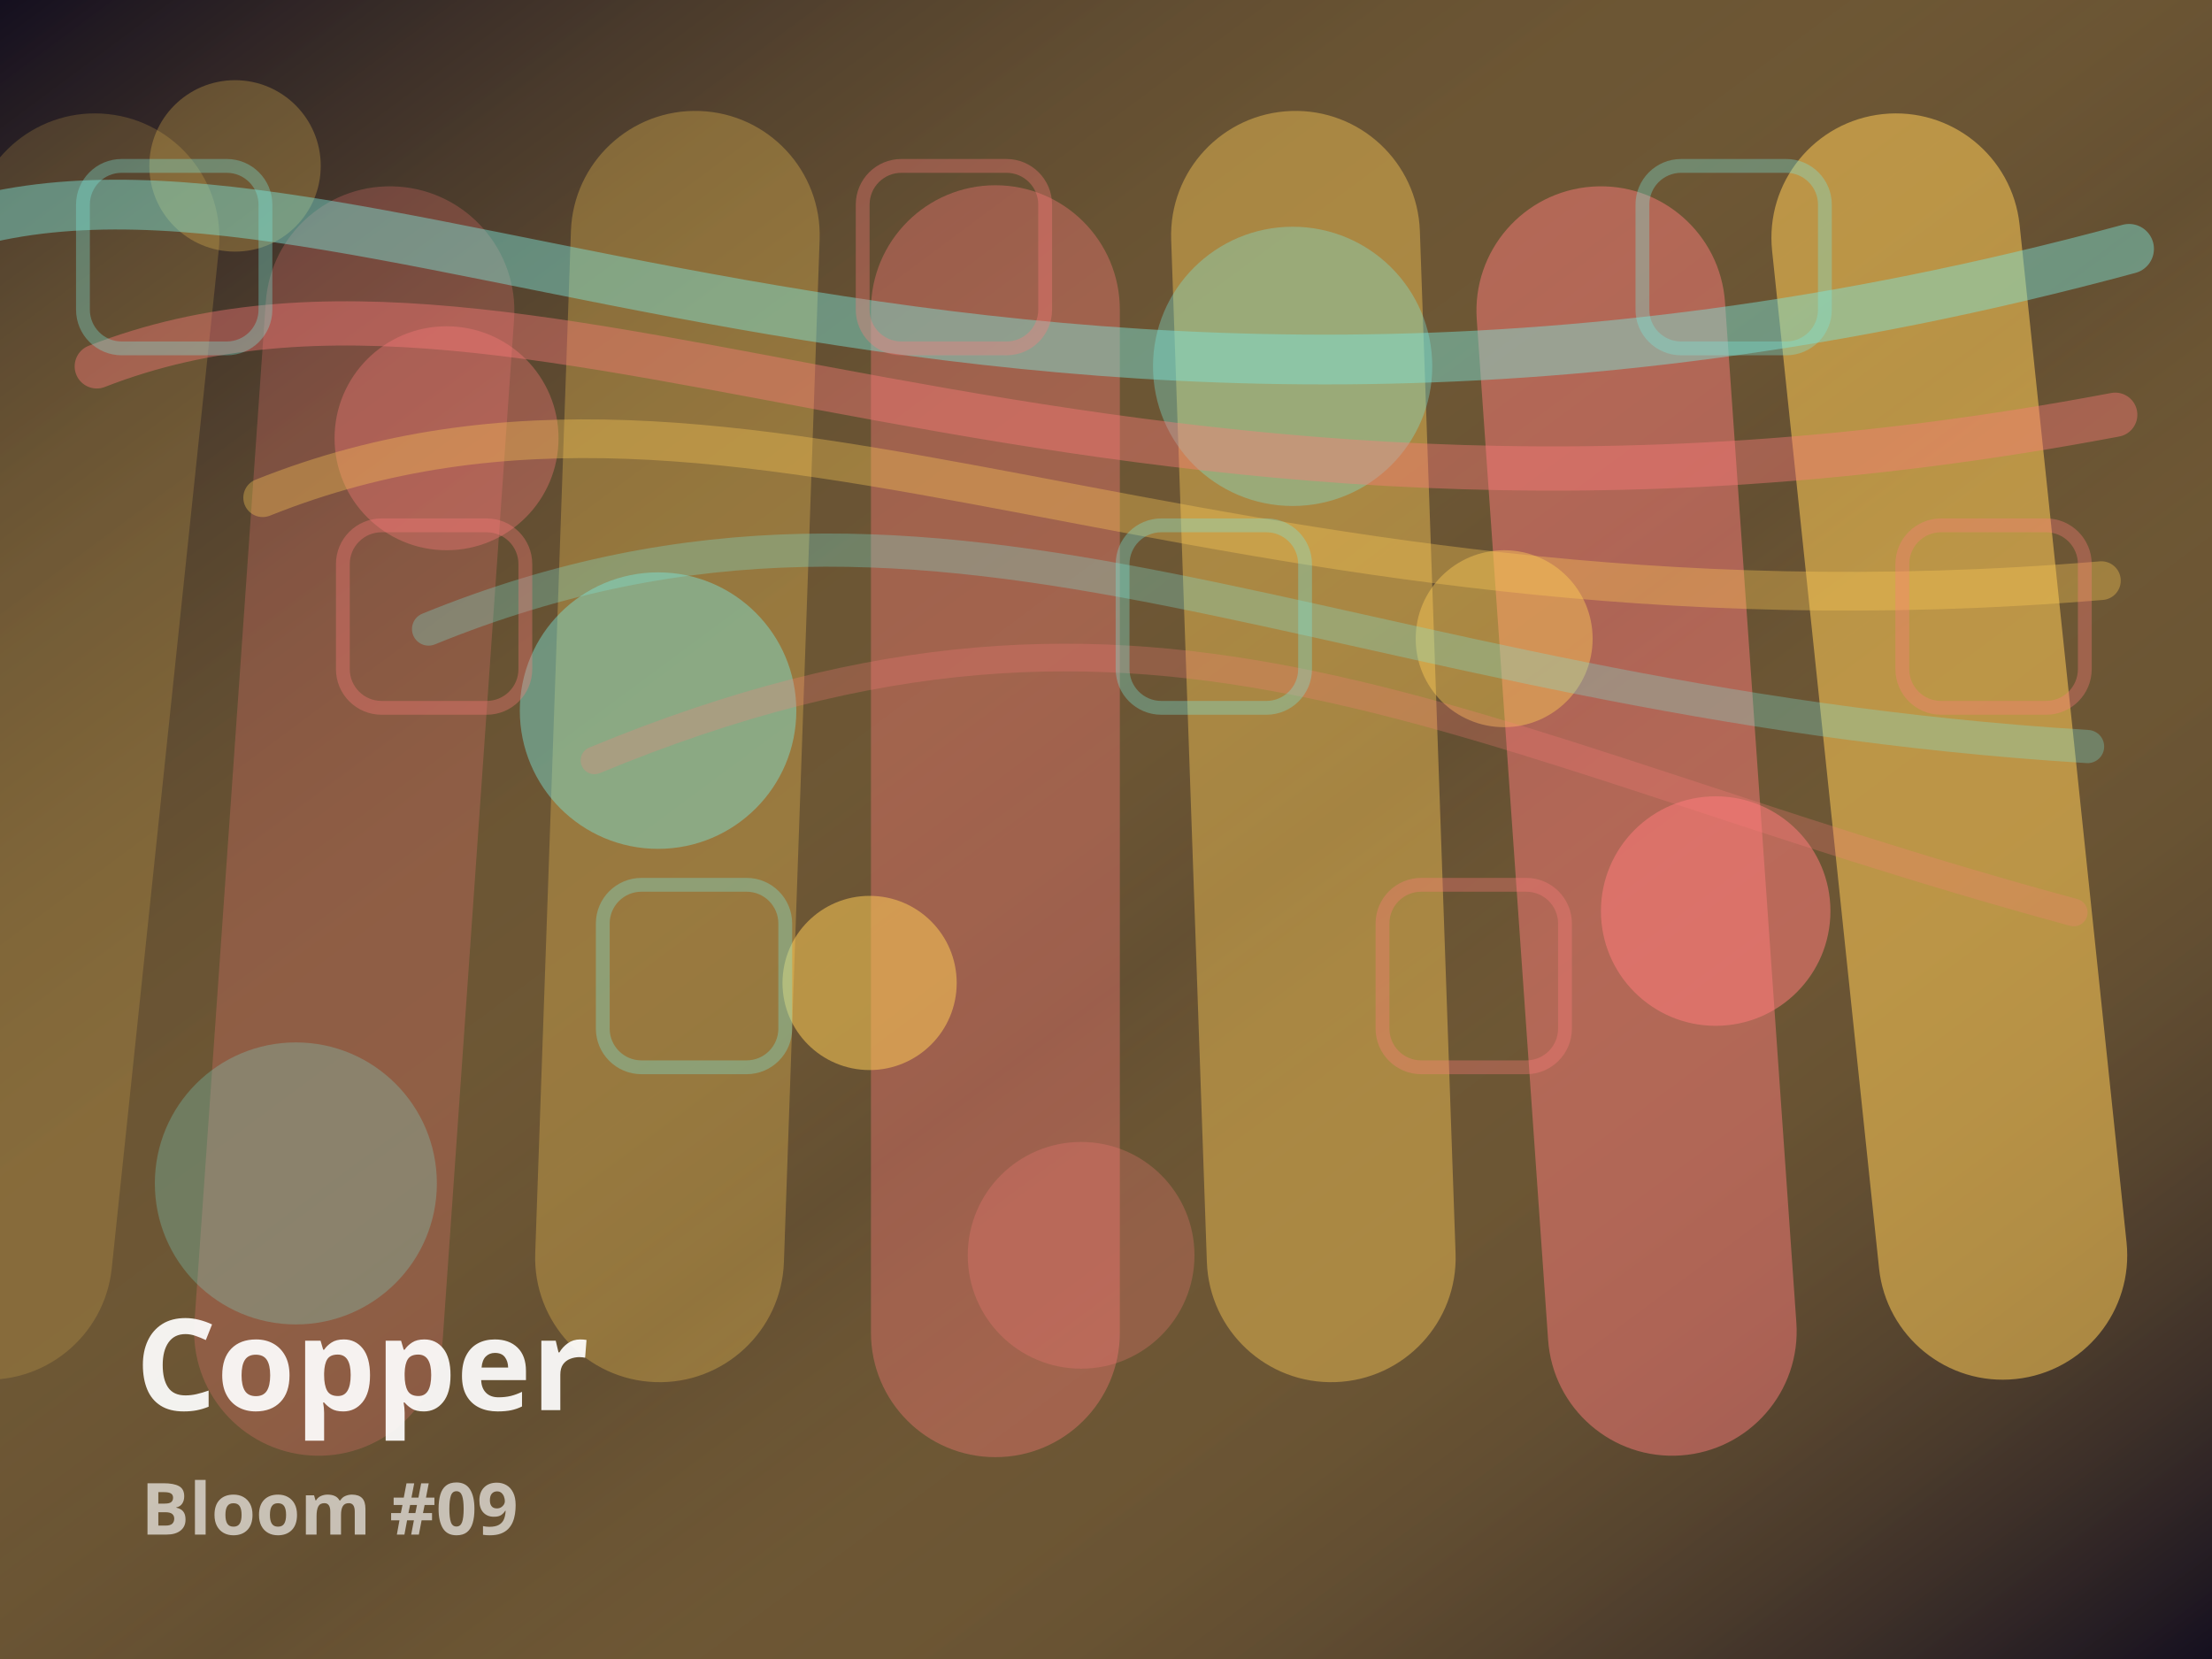
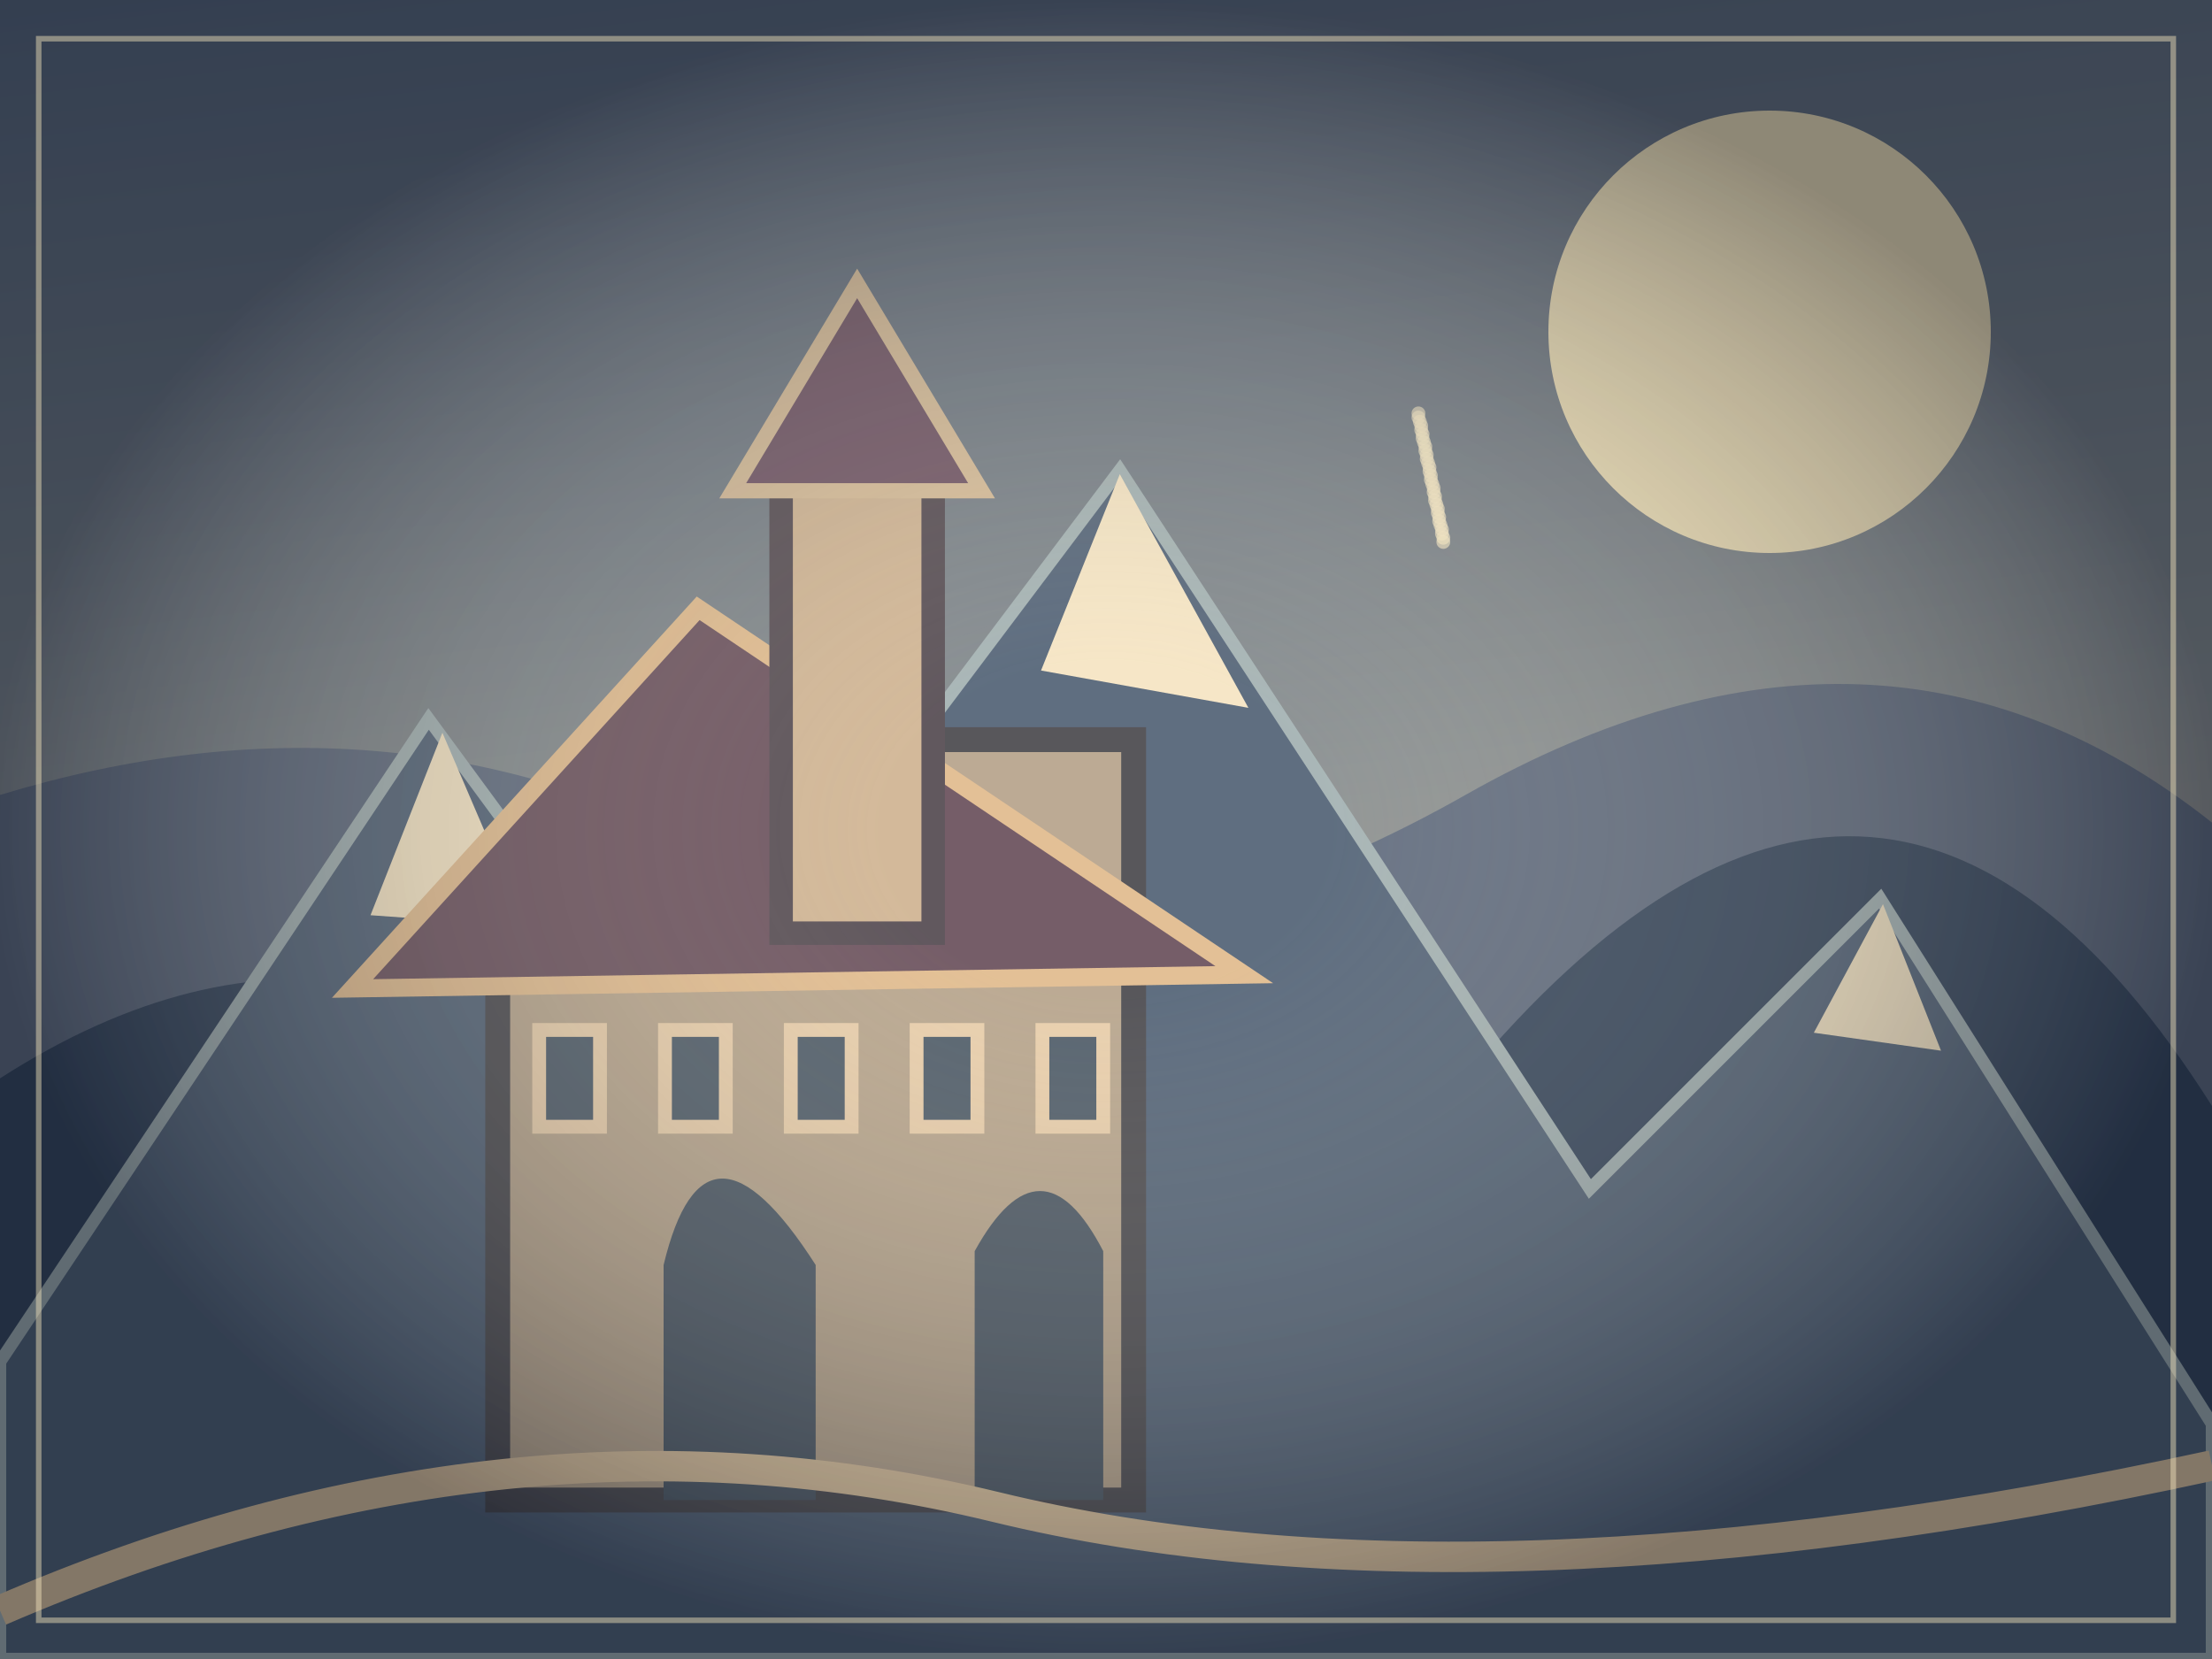
- <svg xmlns="http://www.w3.org/2000/svg" viewBox="0 0 1600 1200">
+ <svg xmlns="http://www.w3.org/2000/svg" width="1600" height="1200" viewBox="0 0 1600 1200">
  <defs>
-     <linearGradient id="wash-8" x1="0%" y1="0%" x2="100%" y2="100%">
-       <stop offset="0%" stop-color="#140f1f" />
-       <stop offset="55%" stop-color="#ffcc57" stop-opacity="0.34" />
-       <stop offset="100%" stop-color="#140f1f" />
+     <linearGradient id="bg" x2=".16" y2="1">
+       <stop stop-color="#56647a" />
+       <stop offset=".55" stop-color="#898f92" />
+       <stop offset="1" stop-color="#b0a18f" />
    </linearGradient>
+     <radialGradient id="vignette">
+       <stop offset=".2" stop-color="#fff4d5" stop-opacity=".07" />
+       <stop offset="1" stop-color="#080d19" stop-opacity=".43" />
+     </radialGradient>
  </defs>
-   <rect width="1600" height="1200" fill="#140f1f" />
-   <rect width="1600" height="1200" fill="url(#wash-8)" />
-   <rect x="-60" y="80" width="180" height="920" rx="90" fill="#ffcc57" opacity="0.18" transform="rotate(6 30 540)" />
-   <rect x="170" y="134" width="180" height="920" rx="90" fill="#ff7b7b" opacity="0.24" transform="rotate(4 260 540)" />
-   <rect x="400" y="80" width="180" height="920" rx="90" fill="#ffcc57" opacity="0.30" transform="rotate(2 490 540)" />
-   <rect x="630" y="134" width="180" height="920" rx="90" fill="#ff7b7b" opacity="0.36" transform="rotate(0 720 540)" />
-   <rect x="860" y="80" width="180" height="920" rx="90" fill="#ffcc57" opacity="0.42" transform="rotate(-2 950 540)" />
-   <rect x="1090" y="134" width="180" height="920" rx="90" fill="#ff7b7b" opacity="0.48" transform="rotate(-4 1180 540)" />
-   <rect x="1320" y="80" width="180" height="920" rx="90" fill="#ffcc57" opacity="0.54" transform="rotate(-6 1410 540)" />
-   <circle cx="170" cy="120" r="62" fill="#ffcc57" opacity="0.26" />
-   <circle cx="323" cy="317" r="81" fill="#ff7b7b" opacity="0.35" />
-   <circle cx="476" cy="514" r="100" fill="#7ce7db" opacity="0.44" />
-   <circle cx="629" cy="711" r="63" fill="#ffcc57" opacity="0.53" />
-   <circle cx="782" cy="908" r="82" fill="#ff7b7b" opacity="0.26" />
-   <circle cx="935" cy="265" r="101" fill="#7ce7db" opacity="0.35" />
-   <circle cx="1088" cy="462" r="64" fill="#ffcc57" opacity="0.44" />
-   <circle cx="1241" cy="659" r="83" fill="#ff7b7b" opacity="0.53" />
-   <circle cx="214" cy="856" r="102" fill="#7ce7db" opacity="0.26" />
-   <path d="M -50 170 C 240 60, 690 410, 1540 180" stroke="#7ce7db" stroke-width="36" stroke-linecap="round" fill="none" opacity="0.45" />
-   <path d="M 70 265 C 390 140, 780 442, 1530 300" stroke="#ff7b7b" stroke-width="32" stroke-linecap="round" fill="none" opacity="0.40" />
-   <path d="M 190 360 C 540 220, 870 474, 1520 420" stroke="#ffcc57" stroke-width="28" stroke-linecap="round" fill="none" opacity="0.35" />
-   <path d="M 310 455 C 690 300, 960 506, 1510 540" stroke="#7ce7db" stroke-width="24" stroke-linecap="round" fill="none" opacity="0.30" />
-   <path d="M 430 550 C 840 380, 1050 538, 1500 660" stroke="#ff7b7b" stroke-width="20" stroke-linecap="round" fill="none" opacity="0.25" />
-   <rect x="60" y="120" width="132" height="132" rx="28" fill="none" stroke="#7ce7db" stroke-width="10" opacity="0.34" />
-   <rect x="248" y="380" width="132" height="132" rx="28" fill="none" stroke="#ff7b7b" stroke-width="10" opacity="0.34" />
-   <rect x="436" y="640" width="132" height="132" rx="28" fill="none" stroke="#7ce7db" stroke-width="10" opacity="0.34" />
-   <rect x="624" y="120" width="132" height="132" rx="28" fill="none" stroke="#ff7b7b" stroke-width="10" opacity="0.34" />
-   <rect x="812" y="380" width="132" height="132" rx="28" fill="none" stroke="#7ce7db" stroke-width="10" opacity="0.34" />
-   <rect x="1000" y="640" width="132" height="132" rx="28" fill="none" stroke="#ff7b7b" stroke-width="10" opacity="0.34" />
-   <rect x="1188" y="120" width="132" height="132" rx="28" fill="none" stroke="#7ce7db" stroke-width="10" opacity="0.34" />
-   <rect x="1376" y="380" width="132" height="132" rx="28" fill="none" stroke="#ff7b7b" stroke-width="10" opacity="0.34" />
-   <text x="98" y="1020" fill="rgba(255,255,255,0.92)" font-family="Trebuchet MS, Gill Sans, sans-serif" font-weight="700" font-size="92">Copper</text>
-   <text x="102" y="1110" fill="rgba(255,255,255,0.64)" font-family="Trebuchet MS, Gill Sans, sans-serif" font-weight="600" font-size="52">Bloom #09</text>
+   <rect width="1600" height="1200" fill="url(#bg)" />
+   <circle cx="1280" cy="240" r="160" fill="#f4e5bd" />
+   <path d="M0 575Q280 490 520 617.5T1060 575T1600 595V1200H0Z" fill="#606c81" />
+   <path d="M0 780Q280 600 520 870T1060 780T1600 800V1200H0Z" fill="#36475f" />
+   <path d="M0 1050Q280 950 520 1100T1060 1050T1600 1070V1200H0Z" fill="#2d3e50" />
+   <path d="M0 985L310 520L490 765L810 340L1150 860L1360 650L1600 1030V1200H0Z" fill="#53647a" stroke="#a3b2b5" stroke-width="9" />
+   <path d="M320 530L380 670L268 662ZM810 343L903 512L753 485ZM1362 654L1404 760L1312 747Z" fill="#f5e5c6" />
+   <g transform="translate(600 655)">
+     <path d="M-240 430V20L-100-120H220V430Z" fill="#b7a58f" stroke="#4b4b52" stroke-width="18" />
+     <path d="M-345 60L-95-215 300 50Z" fill="#6b5260" stroke="#e1bc91" stroke-width="13" />
+     <rect x="-35" y="-320" width="110" height="340" fill="#d0b596" stroke="#554c55" stroke-width="17" />
+     <path d="M-70-300L20-450 110-300Z" fill="#715668" stroke="#d7bd9b" stroke-width="11" />
+     <path d="M-120 430V260Q-90 135-10 260V430M105 430V250Q153 163 198 250V430" fill="#4b5867" />
+     <rect x="-210" y="90" width="44" height="70" fill="#4e5c6b" stroke="#e8cead" stroke-width="10" />
+     <rect x="-119" y="90" width="44" height="70" fill="#4e5c6b" stroke="#e8cead" stroke-width="10" />
+     <rect x="-28" y="90" width="44" height="70" fill="#4e5c6b" stroke="#e8cead" stroke-width="10" />
+     <rect x="63" y="90" width="44" height="70" fill="#4e5c6b" stroke="#e8cead" stroke-width="10" />
+     <rect x="154" y="90" width="44" height="70" fill="#4e5c6b" stroke="#e8cead" stroke-width="10" />
+   </g>
+   <path d="M0 1165Q370 1005 720 1090T1600 1060" stroke="#e1c7a2" stroke-width="22" fill="none" />
+   <circle cx="1026" cy="299" r="5" fill="#fff0cc" opacity="0.61" />
+   <circle cx="1026" cy="302" r="5" fill="#fff0cc" opacity="0.61" />
+   <circle cx="1027" cy="305" r="5" fill="#fff0cc" opacity="0.61" />
+   <circle cx="1028" cy="308" r="5" fill="#fff0cc" opacity="0.61" />
+   <circle cx="1028" cy="311" r="5" fill="#fff0cc" opacity="0.61" />
+   <circle cx="1029" cy="314" r="5" fill="#fff0cc" opacity="0.61" />
+   <circle cx="1029" cy="317" r="5" fill="#fff0cc" opacity="0.61" />
+   <circle cx="1030" cy="320" r="5" fill="#fff0cc" opacity="0.61" />
+   <circle cx="1031" cy="323" r="5" fill="#fff0cc" opacity="0.61" />
+   <circle cx="1031" cy="326" r="5" fill="#fff0cc" opacity="0.61" />
+   <circle cx="1032" cy="329" r="5" fill="#fff0cc" opacity="0.61" />
+   <circle cx="1032" cy="332" r="5" fill="#fff0cc" opacity="0.61" />
+   <circle cx="1033" cy="335" r="5" fill="#fff0cc" opacity="0.61" />
+   <circle cx="1034" cy="338" r="5" fill="#fff0cc" opacity="0.61" />
+   <circle cx="1034" cy="341" r="5" fill="#fff0cc" opacity="0.61" />
+   <circle cx="1035" cy="344" r="5" fill="#fff0cc" opacity="0.61" />
+   <circle cx="1035" cy="347" r="5" fill="#fff0cc" opacity="0.61" />
+   <circle cx="1036" cy="350" r="5" fill="#fff0cc" opacity="0.61" />
+   <circle cx="1037" cy="353" r="5" fill="#fff0cc" opacity="0.61" />
+   <circle cx="1037" cy="356" r="5" fill="#fff0cc" opacity="0.61" />
+   <circle cx="1038" cy="359" r="5" fill="#fff0cc" opacity="0.61" />
+   <circle cx="1038" cy="362" r="5" fill="#fff0cc" opacity="0.61" />
+   <circle cx="1039" cy="365" r="5" fill="#fff0cc" opacity="0.61" />
+   <circle cx="1040" cy="368" r="5" fill="#fff0cc" opacity="0.61" />
+   <circle cx="1040" cy="371" r="5" fill="#fff0cc" opacity="0.61" />
+   <circle cx="1041" cy="374" r="5" fill="#fff0cc" opacity="0.61" />
+   <circle cx="1041" cy="377" r="5" fill="#fff0cc" opacity="0.61" />
+   <circle cx="1042" cy="380" r="5" fill="#fff0cc" opacity="0.61" />
+   <circle cx="1043" cy="383" r="5" fill="#fff0cc" opacity="0.61" />
+   <circle cx="1043" cy="386" r="5" fill="#fff0cc" opacity="0.62" />
+   <circle cx="1044" cy="389" r="5" fill="#fff0cc" opacity="0.62" />
+   <circle cx="1044" cy="392" r="5" fill="#fff0cc" opacity="0.62" />
+   <rect width="1600" height="1200" fill="url(#vignette)" pointer-events="none" />
+   <rect x="28" y="28" width="1544" height="1144" fill="none" stroke="#f7e6bd" stroke-width="4" opacity=".46" />
</svg>
